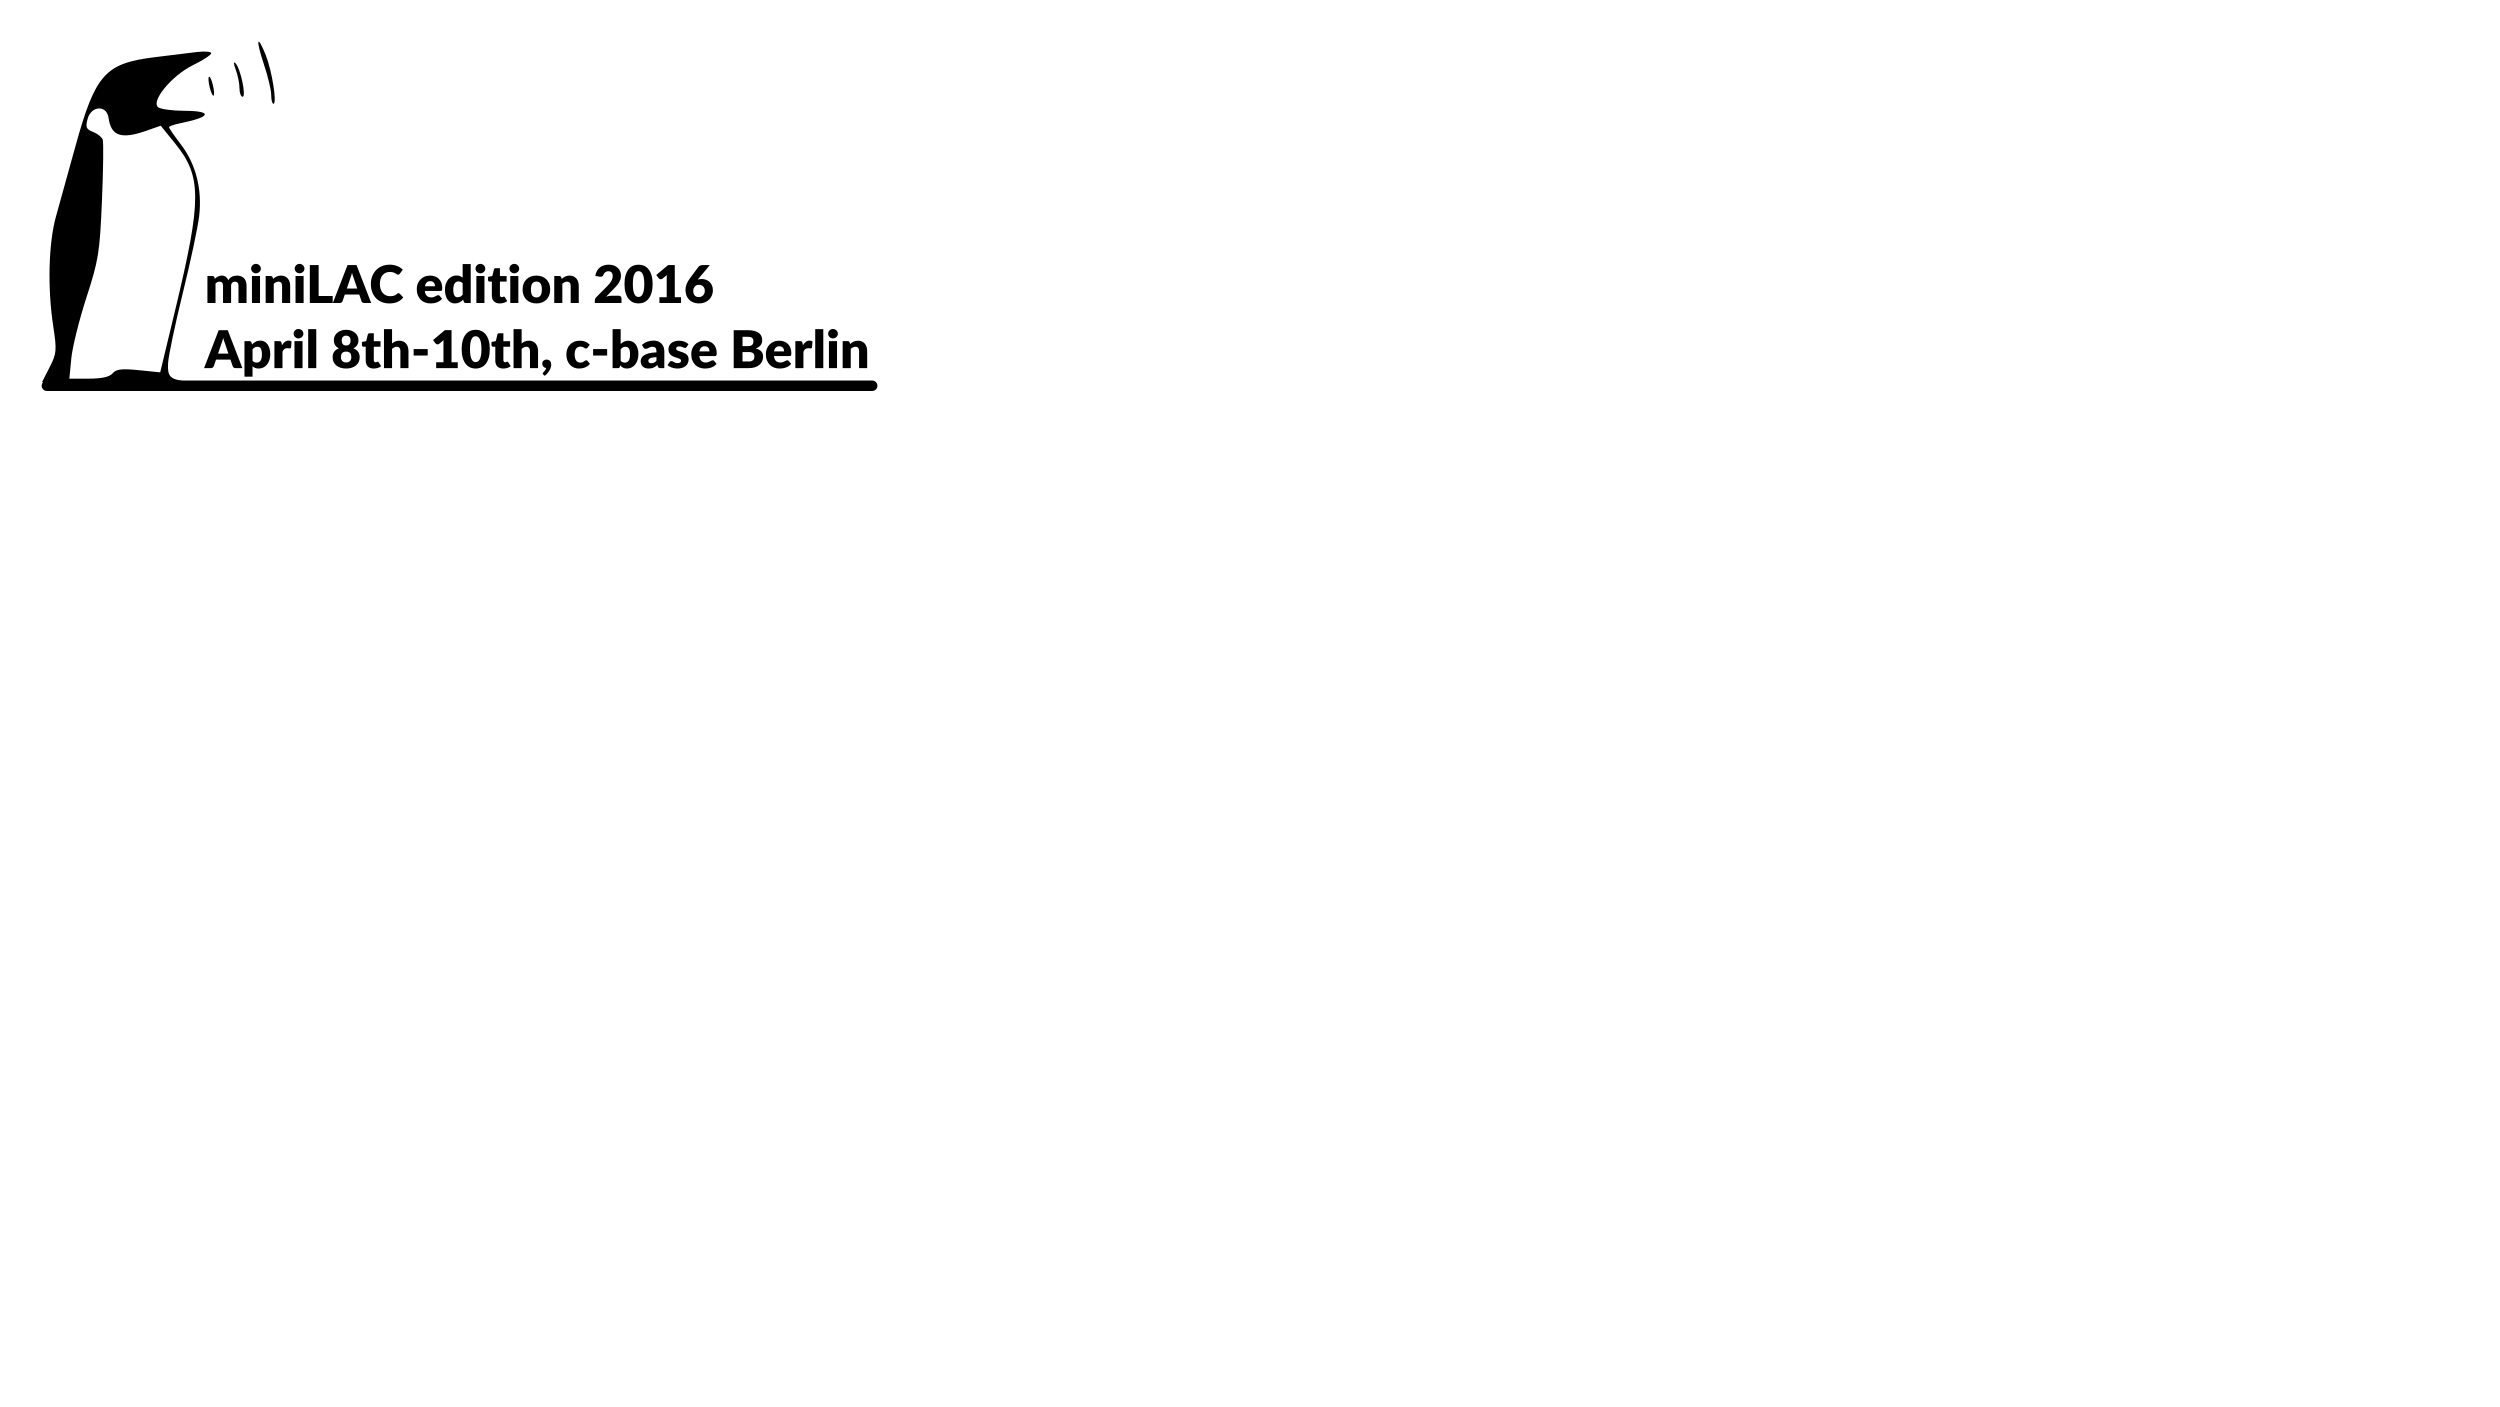
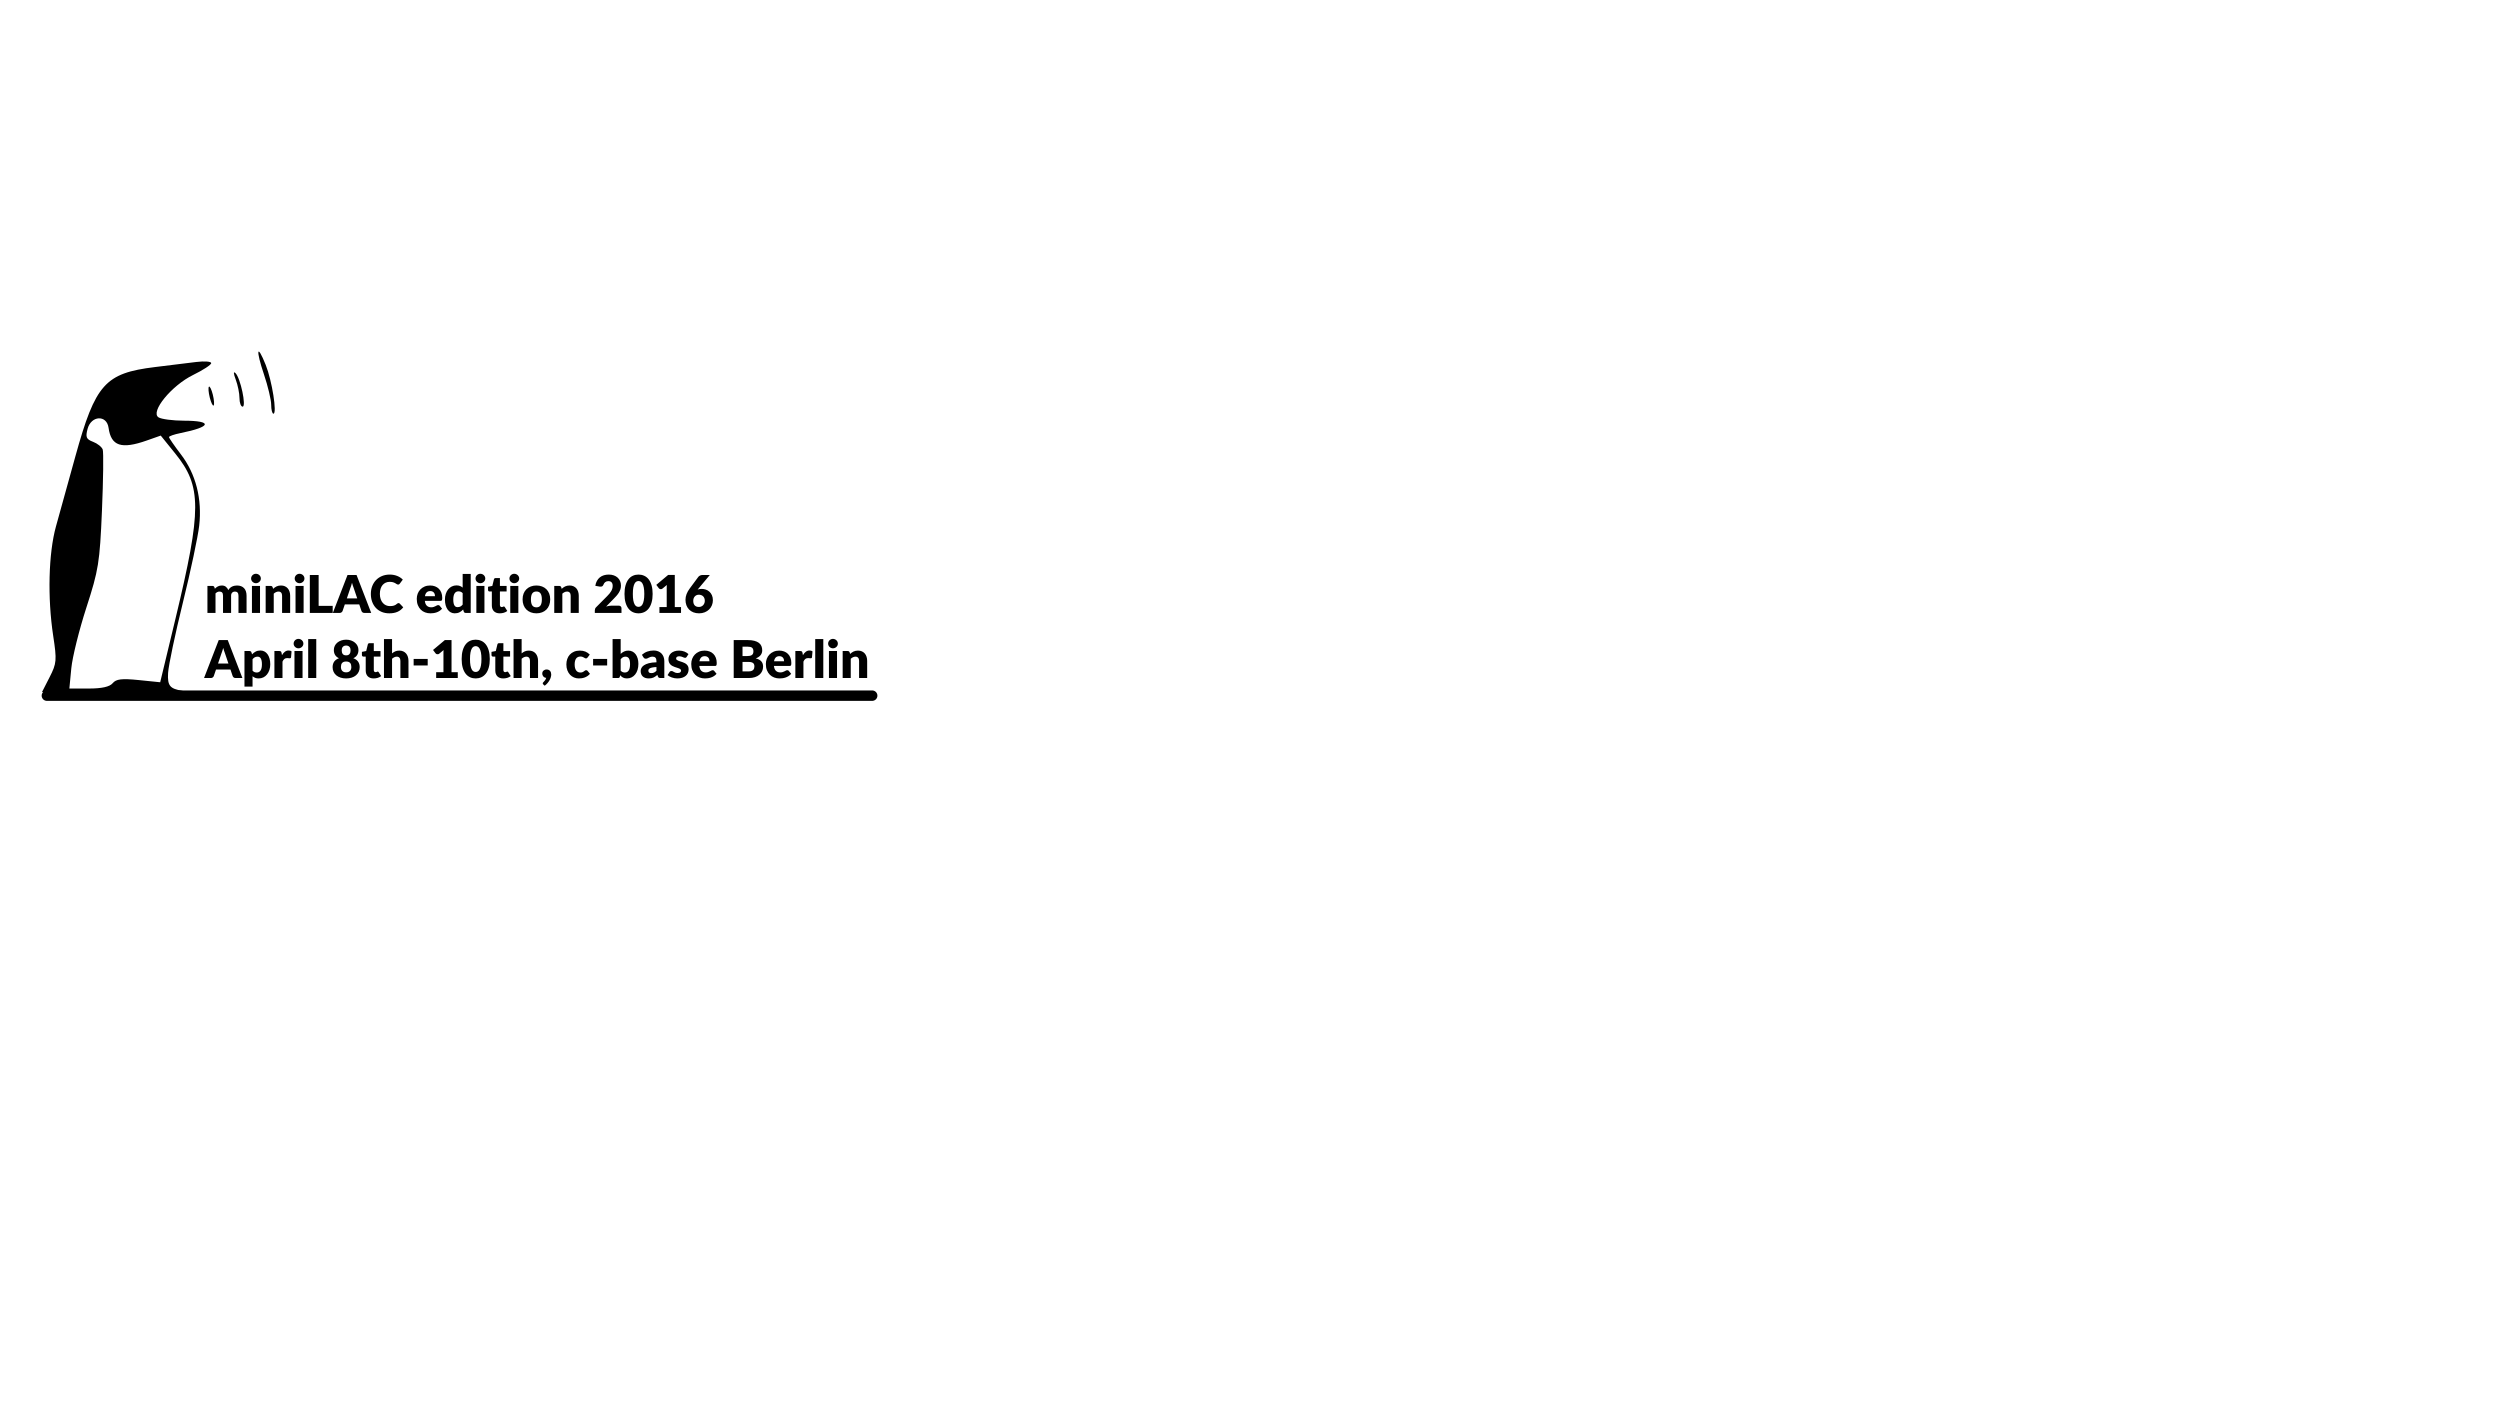
<svg xmlns="http://www.w3.org/2000/svg" xmlns:xlink="http://www.w3.org/1999/xlink" width="1920" height="1080" id="svg2" version="1.1">
  <defs id="defs4">
    <linearGradient id="linearGradient3807">
      <stop style="stop-color:#ffffff;stop-opacity:0;" offset="0" id="stop3809" />
      <stop id="stop3815" offset="0.2" style="stop-color:#ffffff;stop-opacity:0.784;" />
      <stop style="stop-color:#ffffff;stop-opacity:0.784;" offset="1" id="stop3811" />
    </linearGradient>
    <linearGradient xlink:href="#linearGradient3807" id="linearGradient3813" x1="650" y1="595.076" x2="1230" y2="595.076" gradientUnits="userSpaceOnUse" gradientTransform="matrix(1,0,0,0.9974417,-74.94924,-22.85744)" />
    <linearGradient xlink:href="#linearGradient3807" id="linearGradient3819" x1="575.051" y1="570.697" x2="1155.051" y2="570.697" gradientUnits="userSpaceOnUse" spreadMethod="reflect" />
    <linearGradient xlink:href="#linearGradient3807-2" id="linearGradient3819-8" x1="575.051" y1="570.697" x2="1155.051" y2="570.697" gradientUnits="userSpaceOnUse" spreadMethod="reflect" />
    <linearGradient id="linearGradient3807-2">
      <stop style="stop-color:#ffffff;stop-opacity:0;" offset="0" id="stop3809-5" />
      <stop id="stop3815-1" offset="0.2" style="stop-color:#ffffff;stop-opacity:1;" />
      <stop style="stop-color:#ffffff;stop-opacity:1;" offset="1" id="stop3811-1" />
    </linearGradient>
    <linearGradient gradientTransform="matrix(2.393314,0,0,1,-1291.511,359.3558)" y2="570.697" x2="1155.051" y1="570.697" x1="575.051" spreadMethod="reflect" gradientUnits="userSpaceOnUse" id="linearGradient4017-1" xlink:href="#linearGradient3807-2-2" />
    <linearGradient id="linearGradient3807-2-2">
      <stop style="stop-color:#ffffff;stop-opacity:0;" offset="0" id="stop3809-5-5" />
      <stop id="stop3815-1-7" offset="0.2" style="stop-color:#ffffff;stop-opacity:1;" />
      <stop style="stop-color:#ffffff;stop-opacity:1;" offset="1" id="stop3811-1-0" />
    </linearGradient>
    <linearGradient y2="570.697" x2="1155.051" y1="570.697" x1="575.051" spreadMethod="reflect" gradientTransform="matrix(2.393314,0,0,1,-842.013,2.87365)" gradientUnits="userSpaceOnUse" id="linearGradient4510" xlink:href="#linearGradient3807-2-2" />
    <filter id="filter4858" width="1.2" color-interpolation-filters="sRGB">
      <feFlood id="feFlood4860" flood-opacity="0.297" flood-color="rgb(255,255,255)" result="flood" />
      <feComposite id="feComposite4862" in2="SourceGraphic" in="flood" operator="in" result="composite1" />
      <feGaussianBlur id="feGaussianBlur4864" stdDeviation="2" result="blur" />
      <feOffset id="feOffset4866" dx="2" dy="2.2" result="offset" />
      <feComposite id="feComposite4868" in2="offset" in="SourceGraphic" operator="over" result="composite2" dy="0" />
    </filter>
    <linearGradient gradientUnits="userSpaceOnUse" y2="576.938" x2="989.087" y1="576.938" x1="781.761" id="linearGradient3922" xlink:href="#linearGradient3916" />
    <linearGradient id="linearGradient3916">
      <stop id="stop3918" offset="0" style="stop-color:#000000;stop-opacity:1;" />
      <stop style="stop-color:#000000;stop-opacity:0.643;" offset="0.5" id="stop3928" />
      <stop style="stop-color:#000000;stop-opacity:0.287;" offset="1" id="stop3924" />
    </linearGradient>
  </defs>
  <g id="layer1">
    <flowRoot xml:space="preserve" id="text" style="font-size:64px;font-style:normal;font-variant:normal;font-weight:normal;font-stretch:normal;text-align:start;line-height:125%;letter-spacing:0px;word-spacing:0px;writing-mode:lr-tb;text-anchor:start;fill:#000000;fill-opacity:1;stroke:none;font-family:Courier 10 Pitch;-inkscape-font-specification:Courier 10 Pitch" transform="translate(0,103.6378)">
      <flowRegion id="flowRegion3031">
        <rect ry="0" id="rect3033" width="1855.143" height="411.362" x="32.857" y="540" style="font-size:64px;font-style:normal;font-variant:normal;font-weight:normal;font-stretch:normal;text-align:start;line-height:125%;writing-mode:lr-tb;text-anchor:start;font-family:Courier 10 Pitch;-inkscape-font-specification:Courier 10 Pitch" />
      </flowRegion>
      <flowPara style="font-size:32px;font-style:normal;font-variant:normal;font-weight:900;font-stretch:normal;text-align:start;line-height:125%;writing-mode:lr-tb;text-anchor:start;font-family:Lato;-inkscape-font-specification:Lato Heavy" id="flowPara4714">$id</flowPara>
      <flowPara style="font-size:72px;font-style:normal;font-variant:normal;font-weight:900;font-stretch:normal;text-align:start;line-height:125%;writing-mode:lr-tb;text-anchor:start;font-family:Lato;-inkscape-font-specification:Lato Heavy" id="flowPara4718">$title</flowPara>
      <flowPara id="flowPara3039" style="font-size:48px;font-style:italic;font-variant:normal;font-weight:900;font-stretch:normal;text-align:start;line-height:125%;writing-mode:lr-tb;text-anchor:start;font-family:Lato;-inkscape-font-specification:Lato Heavy Italic">$person</flowPara>
      <flowPara id="flowPara4762" style="font-size:54.4px;font-style:normal;font-variant:normal;font-weight:900;font-stretch:normal;text-align:start;line-height:125%;writing-mode:lr-tb;text-anchor:start;font-family:Lato;-inkscape-font-specification:Lato Heavy" />
      <flowPara style="font-size:54.4px;font-style:normal;font-variant:normal;font-weight:900;font-stretch:normal;text-align:start;line-height:125%;writing-mode:lr-tb;text-anchor:start;font-family:Lato;-inkscape-font-specification:Lato Heavy" id="flowPara4730" />
    </flowRoot>
    <flowRoot style="font-size:40px;font-style:normal;font-variant:normal;font-weight:normal;font-stretch:normal;line-height:125%;letter-spacing:0px;word-spacing:0px;fill:#000000;fill-opacity:1;stroke:none;font-family:Umpush;-inkscape-font-specification:Umpush" id="flowRoot3043" xml:space="preserve">
      <flowRegion id="flowRegion3045">
        <rect y="528.571" x="-187.143" height="668.571" width="1004.286" id="rect3047" />
      </flowRegion>
      <flowPara id="flowPara3049" />
    </flowRoot>
-     <g id="g3899" transform="translate(-0.7681151,-147.7966)">
+     <g id="g3899" transform="translate(-0.7681151,90.20338)">
      <path style="fill:none;stroke:#000000;stroke-width:8.006;stroke-linecap:round;stroke-linejoin:round;stroke-miterlimit:4;stroke-opacity:1;stroke-dasharray:none" d="m 36.771,444.062 633.84,0 -633.84,0 z" id="path3936" />
      <path id="path3140" d="m 38.872,429.853 c 5.428,-10.64 5.622,-12.883 2.743,-31.797 -4.445,-29.211 -3.581,-63.352 2.126,-83.943 2.681,-9.674 9.429,-34.03 14.995,-54.122 15.303,-55.242 22.759,-63.588 61.002,-68.286 11.163,-1.371 25.471,-3.13 31.797,-3.909 6.326,-0.779 11.483,-0.38 11.461,0.886 -0.022,1.266 -6.265,5.346 -13.874,9.067 -16.635,8.135 -33.187,28.413 -26.595,32.583 2.186,1.383 10.977,2.533 19.536,2.556 22.406,0.06 21.077,4.739 -2.706,9.526 -4.837,0.974 -8.795,2.355 -8.795,3.071 0,0.715 4.146,6.731 9.214,13.368 11.417,14.953 16.32,34.146 13.971,54.7 -0.971,8.495 -6.595,35.013 -12.499,58.929 -5.904,23.916 -11.028,48.26 -11.387,54.098 -0.625,10.171 1.621,12.093 10.697,13.72 5.209,0.934 -18.309,0.45 -49.967,0.646 l -57.56,0.356 z m 48.424,4.644 c 2.668,-3.215 6.964,-3.735 19.951,-2.414 l 16.55,1.684 11.722,-48.743 c 20.232,-84.131 20.218,-101.676 -0.101,-126.836 l -11.199,-13.867 -10.699,3.775 c -19.564,6.902 -27.436,4.288 -29.379,-9.756 -1.399,-10.111 -13.344,-9.504 -16.105,0.818 -1.707,6.384 -1.047,7.956 4.172,9.941 3.41,1.296 6.765,3.973 7.455,5.947 0.69,1.974 0.424,23.074 -0.591,46.888 -1.704,39.97 -2.622,45.69 -11.944,74.418 -5.554,17.116 -10.772,38.123 -11.594,46.681 l -1.495,15.56 14.928,0 c 10.03,0 16.044,-1.344 18.329,-4.097 z M 209.04,220.666 c 0,-3.768 -2.496,-14.261 -5.547,-23.318 -6.41,-19.029 -5.449,-24.266 1.34,-7.299 4.849,12.12 8.866,37.468 5.938,37.468 -0.952,0 -1.73,-3.083 -1.73,-6.851 z m -47.164,-5.52 c -0.995,-3.966 -1.288,-7.733 -0.65,-8.37 0.638,-0.638 1.974,2.085 2.97,6.051 0.995,3.966 1.288,7.733 0.65,8.37 -0.638,0.638 -1.974,-2.085 -2.97,-6.051 z m 22.809,0.369 c 0,-3.624 -1.294,-10.017 -2.876,-14.207 -1.804,-4.778 -1.862,-6.609 -0.155,-4.912 3.796,3.775 8.446,25.708 5.45,25.708 -1.33,0 -2.418,-2.965 -2.418,-6.589 z" style="fill:#000000" />
      <text xml:space="preserve" style="font-size:40px;font-style:normal;font-variant:normal;font-weight:normal;font-stretch:normal;line-height:125%;letter-spacing:0px;word-spacing:0px;fill:#000000;fill-opacity:1;stroke:none;font-family:Umpush;-inkscape-font-specification:Umpush" x="157.983" y="380.519" id="text3035">
        <tspan id="tspan3037" x="157.983" y="380.519" style="font-size:40px;font-style:normal;font-variant:normal;font-weight:900;font-stretch:normal;text-align:start;line-height:125%;writing-mode:lr-tb;text-anchor:start;font-family:Lato;-inkscape-font-specification:Lato Heavy">miniLAC edition 2016</tspan>
        <tspan x="157.983" y="430.519" id="tspan3039" style="font-size:40px;font-style:normal;font-variant:normal;font-weight:900;font-stretch:normal;text-align:start;line-height:125%;writing-mode:lr-tb;text-anchor:start;font-family:Lato;-inkscape-font-specification:Lato Heavy">April 8th-10th, c-base Berlin</tspan>
      </text>
    </g>
  </g>
</svg>
